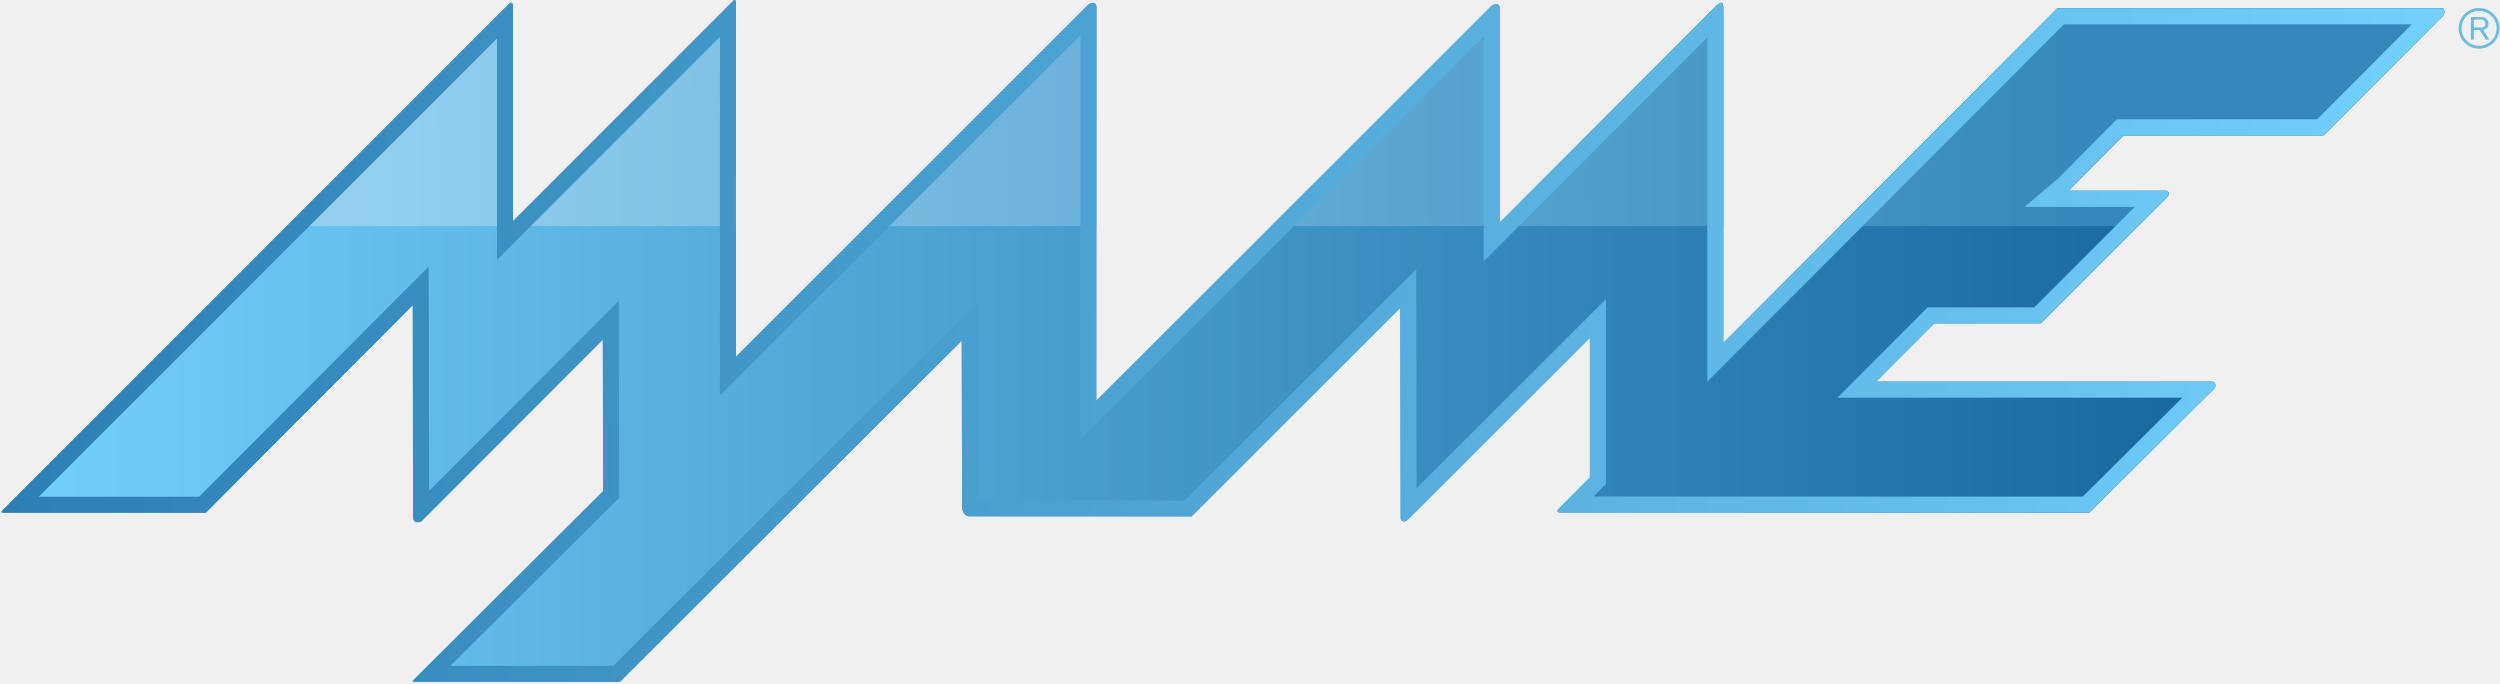
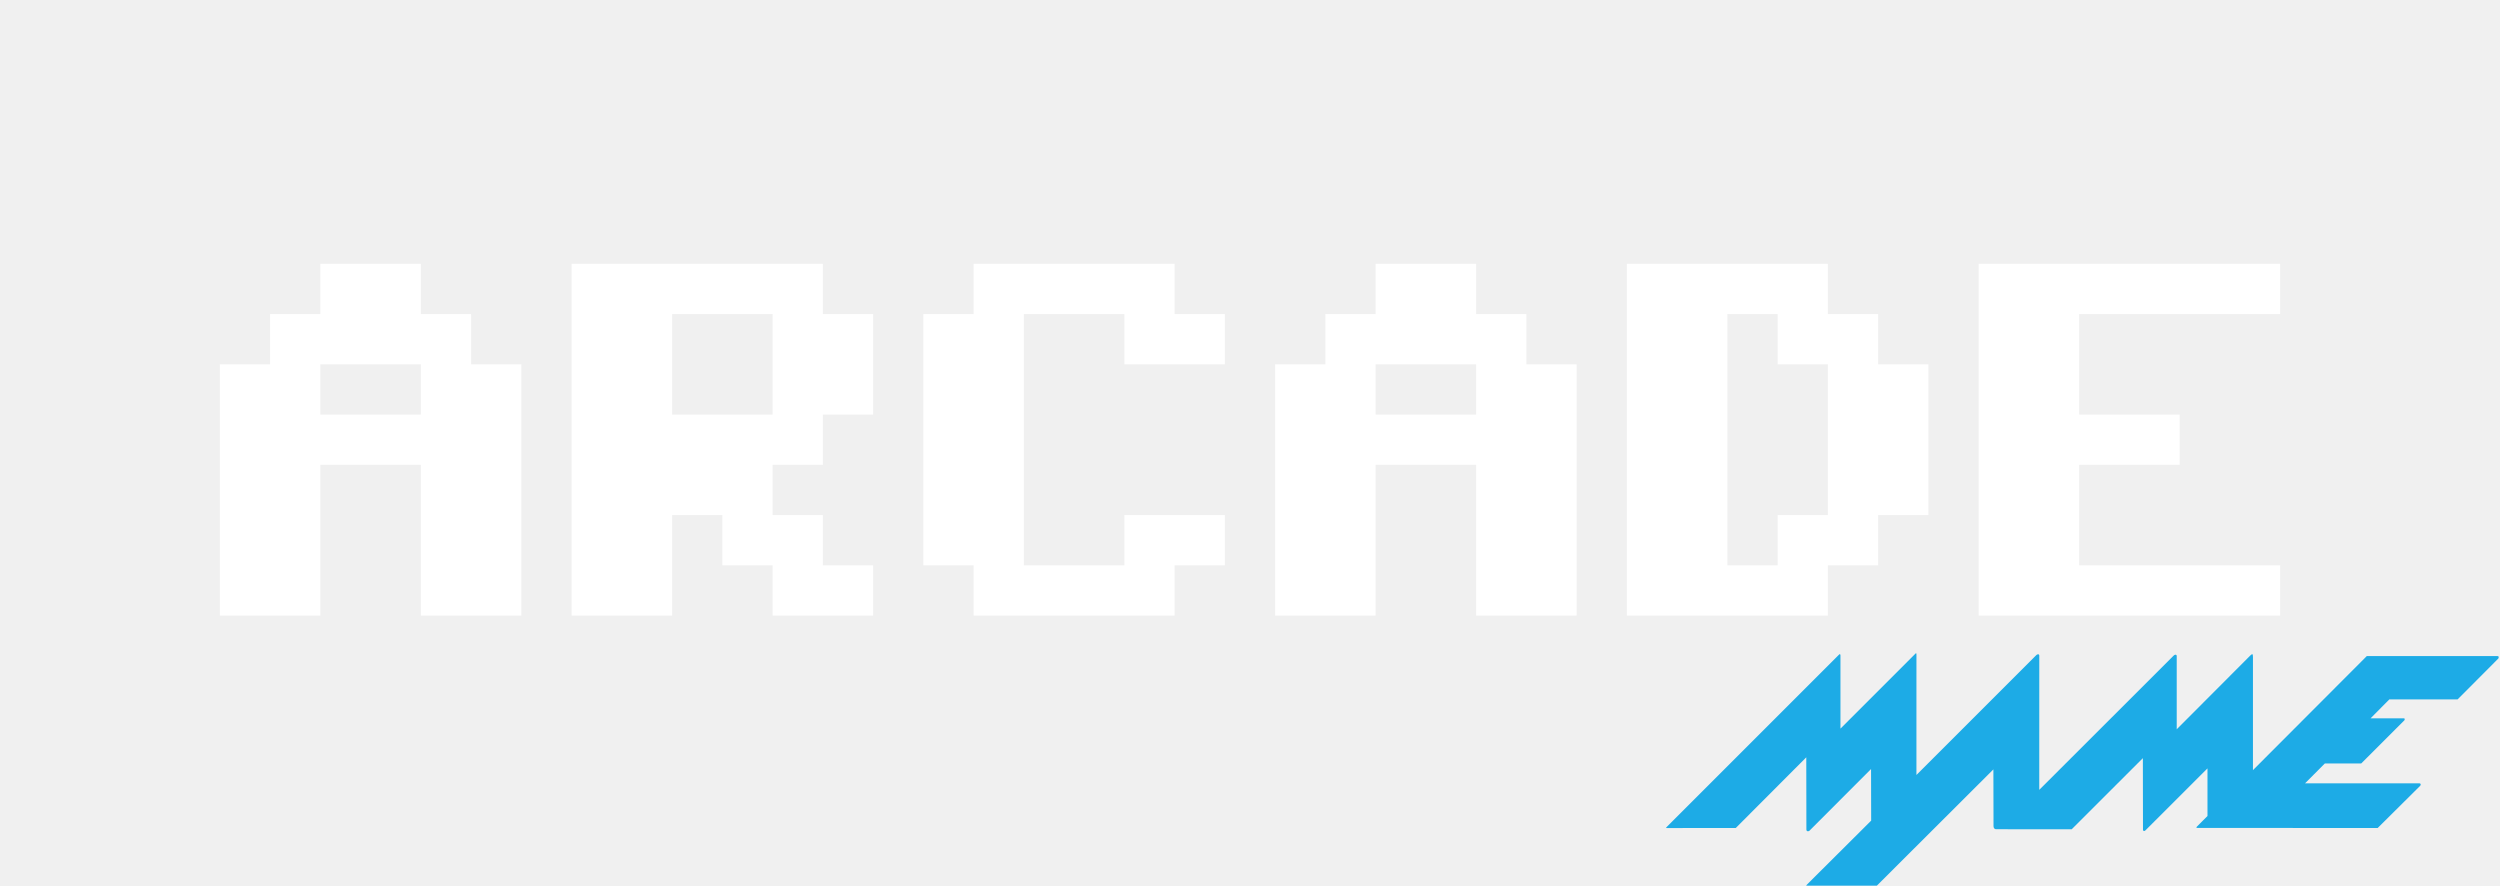
- <svg xmlns="http://www.w3.org/2000/svg" width="468" height="128" fill="none" viewBox="0 0 468 128">
-   <defs>
-     <linearGradient id="mainlogo__a" x1=".291" x2="457.582" y1="63.828" y2="63.828" class="mainlogo__a" gradientUnits="userSpaceOnUse">
-       <stop stop-color="#74D0FC" />
-       <stop offset="1" stop-color="#0E5C93" />
-     </linearGradient>
-     <linearGradient id="mainlogo__b" x1="70" x2="440.5" y1="46.828" y2="45.328" class="mainlogo__b" gradientUnits="userSpaceOnUse">
-       <stop stop-color="#93D0F0" />
-       <stop offset=".869" stop-color="#3588BB" />
-     </linearGradient>
-     <linearGradient id="mainlogo__c" x1="70" x2="440.5" y1="46.828" y2="45.328" class="mainlogo__c" gradientUnits="userSpaceOnUse">
-       <stop stop-color="#93D0F0" />
-       <stop offset=".869" stop-color="#3588BB" />
-     </linearGradient>
-     <linearGradient id="mainlogo__d" x1="70" x2="440.5" y1="46.828" y2="45.328" class="mainlogo__d" gradientUnits="userSpaceOnUse">
-       <stop stop-color="#93D0F0" />
-       <stop offset=".869" stop-color="#3588BB" />
-     </linearGradient>
-     <linearGradient id="mainlogo__e" x1="70" x2="440.5" y1="46.828" y2="45.328" class="mainlogo__e" gradientUnits="userSpaceOnUse">
-       <stop stop-color="#93D0F0" />
-       <stop offset=".869" stop-color="#3588BB" />
-     </linearGradient>
-     <linearGradient id="mainlogo__f" x1="-195.5" x2="457.582" y1="57.328" y2="63.828" class="mainlogo__f" gradientUnits="userSpaceOnUse">
-       <stop stop-color="#0E5C93" />
-       <stop offset="1" stop-color="#74D0FC" />
-     </linearGradient>
-   </defs>
-   <g class="mainlogo__mainlogo">
-     <g class="mainlogo__Group mainlogo__591">
-       <path fill="url(#mainlogo__a)" d="m137.631.026.002-.004s-.169-.124-.437.214L96.04 41.394V1.024c0-.32-.158-.423-.22-.452l-.106-.04a.309.309 0 0 0-.297.056L.372 95.632c-.212.307.045.354.164.36l37.98-.001.002.002 38.747-38.842.063 39.674c-.02.874.655.93.655.93l.168.007c.223.003.61-.026.803-.237l33.889-33.937.064 28.34-35.542 35.397c-.275.382.19.33.197.326l38.466.002 64.007-63.875.074 31.16c.002.856.538 1.397.538 1.397s.441.32.71.316l41.69.023 39.091-39.059.065 39.432c.026.325.29.474.433.532l.094.026c.047.014.391.099.819-.324l34.08-34.051v26.15l-5.866 5.891c-.27.272-.235.401-.213.44l.036.047a.493.493 0 0 0 .394.184l6.467-.001-.002.005 92.676.022 23.34-23.181c.414-.532.28-.862.215-.969l-.027-.037-.013-.033c-.038-.088-.17-.307-.522-.306l-62.902-.002 10.882-10.903h19.967l23.762-23.76c.317-.696-.018-.934-.018-.934l-.017-.024c-.034-.042-.13-.121-.34-.095l-18.241-.001.058-.05 10.256-10.344h37.498l22.304-22.384c.363-.365.255-.877.198-1.067l-.029-.076s0-.253-.635-.253l-71.729.002-62.524 62.645V1.958c0-.936-.131-1.252-.189-1.347l-.029-.034s-.267-.302-1.114.534l-40.538 40.595V1.52c0-.609-.456-.717-.456-.717l-.049-.011c-.168-.024-.751-.042-1.392.707l-73.606 73.529.014-73.737c0-.47-.279-.651-.408-.71l-.065-.025s-.662-.17-1.425.714l-65.583 65.52.014-66.178c0-.515-.105-.579-.147-.587Z" class="mainlogo__Path" />
-       <g class="mainlogo__Subtract">
-         <path fill="url(#mainlogo__b)" d="M456.858 1.549c.624 0 .635.244.635.253l.028.076c.058.19.166.702-.198 1.067l-22.302 22.383h-37.499l-10.255 10.346-.059.049h18.241c.21-.025.305.054.34.095l.017.025s.335.237.018.933l-5.552 5.552h-55.841l40.698-40.777 71.729-.002Z" />
-         <path fill="url(#mainlogo__c)" d="M321.273 1.111c.848-.835 1.115-.534 1.115-.534l.028.034c.058.095.189.411.189 1.346v40.371h-84.638L278.838 1.5c.641-.748 1.224-.73 1.392-.706l.049.01s.456.11.456.717v40.185l40.538-40.594Z" />
-         <path fill="url(#mainlogo__d)" d="m204.773.557.065.025c.129.059.408.24.408.709l-.008 41.037h-42.986l41.097-41.057c.763-.884 1.424-.714 1.424-.714Z" />
-         <path fill="url(#mainlogo__e)" d="M137.196.235c.268-.337.439-.213.439-.213l-.003.003c.042.009.147.073.147.587l-.008 41.716H53.678L95.418.588a.31.31 0 0 1 .297-.057l.105.041c.063.029.22.131.22.452l.001 40.37L137.196.235Z" />
-       </g>
-       <path fill="url(#mainlogo__f)" d="M137.195.235c.268-.337.439-.213.439-.213l-.003.004c.042.009.147.072.147.587l-.001.204-.012 65.973 65.583-65.519c.763-.884 1.424-.714 1.424-.714l.065.025c.129.059.408.24.408.71l-.014 73.737L278.837 1.5c.641-.748 1.224-.731 1.392-.707l.049.01s.456.11.456.717v40.185l40.538-40.594c.848-.835 1.115-.534 1.115-.534l.028.034c.058.095.189.411.189 1.346v62.24L385.128 1.55l71.729-.002c.62 0 .635.241.635.253l.028.076c.058.19.166.702-.198 1.067L435.02 25.33h-37.499l-10.255 10.345-.059.049h18.241c.209-.025.305.054.34.095l.017.025s.335.238.018.933l-.375.374-23.387 23.387h-19.967L351.212 71.44l62.902.001c.352 0 .484.22.523.307l.012.033.027.037c.065.107.198.437-.215.968l-23.34 23.182-92.676-.023.002-.004h-6.467a.474.474 0 0 1-.338-.126l-.056-.057-.036-.048c-.022-.038-.056-.168.214-.44l5.865-5.89V63.23l-34.08 34.05c-.426.422-.77.34-.819.325l-.093-.026c-.144-.058-.409-.207-.434-.532l-.065-39.432-39.091 39.059-41.69-.024c-.265.004-.698-.307-.71-.315 0 0-.537-.541-.539-1.397l-.073-31.16-64.008 63.875-38.465-.002c-.006.004-.473.056-.198-.326l35.543-35.396-.064-28.341-33.889 33.937c-.193.21-.58.24-.804.237l-.168-.007c-.017-.002-.673-.068-.654-.93l-.063-39.674-38.747 38.842-.002-.002-37.98.001c-.105-.005-.314-.042-.223-.257l.059-.103L95.417.588a.31.31 0 0 1 .297-.057l.105.041c.063.029.22.132.22.452l.001 40.37L137.195.235ZM386.371 4.55l-66.768 66.898.001-64.42-41.87 41.927V6.841l-75.505 75.426.014-75.654-67.48 67.416.013-67.132-41.736 41.74-.001-41.43L7.254 92.991h30.021l42.979-43.084.065 42.004 35.508-35.556.083 36.817L84.3 124.65l30.485.001 68.233-68.089.086 37.088 38.702.022 43.32-43.284.067 41.006 35.436-35.403V90.62l-2.313 2.322h4.829l-.002.005 86.741.02 18.654-18.526h-64.559l16.871-16.903h19.968l18.815-18.814h-20.637l6.229-5.253 11.046-11.14h37.502L451.489 4.55h-65.118Z" class="mainlogo__Path mainlogo__(Stroke)" />
-     </g>
-     <g class="mainlogo__Group mainlogo__592">
-       <path fill="#6BBBE2" fill-rule="evenodd" d="M466.782 7.998a3.814 3.814 0 0 1-2.703 1.115A3.79 3.79 0 0 1 461.387 8a3.775 3.775 0 0 1-1.125-2.699c0-2.097 1.716-3.8 3.817-3.8a3.83 3.83 0 0 1 2.703 1.111 3.794 3.794 0 0 1 0 5.387Zm-5.021-5.013A3.233 3.233 0 0 0 460.8 5.3c0 .878.335 1.7.961 2.318a3.269 3.269 0 0 0 2.318.958 3.285 3.285 0 0 0 3.29-3.276 3.273 3.273 0 0 0-3.29-3.268c-.87 0-1.695.335-2.318.954Z" class="mainlogo__Shape" clip-rule="evenodd" />
-       <path fill="#6BBBE2" fill-rule="evenodd" d="M463.101 7.418V5.621h1.091l1.157 1.797h.668l-1.189-1.832a.79.79 0 0 1 .021-.004c.233-.047.986-.198.986-1.153 0-.391-.133-.744-.451-.979-.323-.244-.663-.248-1.237-.254h-1.598v4.222h.552Zm1.122-2.262h-1.122V3.664h1.125c.31 0 .578 0 .791.178.241.196.252.479.252.591 0 .307-.14.587-.531.682-.168.041-.336.041-.515.041Z" class="mainlogo__Shape" clip-rule="evenodd" />
-     </g>
-   </g>
+ <svg xmlns="http://www.w3.org/2000/svg" width="398" height="141" viewBox="0 0 398 141">
+   <path id="mainlogo" fill="#1dabe6" stroke="none" d="M 305.057 104.006 L 305.056 104.008 C 305.069 104.01 305.099 104.028 305.099 104.178 L 305.095 123.359 L 305.099 123.377 L 305.105 123.367 L 324.104 104.369 C 324.325 104.112 324.517 104.161 324.517 104.161 L 324.536 104.169 C 324.573 104.186 324.654 104.238 324.654 104.374 L 324.65 125.747 L 345.984 104.435 C 346.17 104.218 346.339 104.223 346.387 104.23 L 346.402 104.233 C 346.402 104.233 346.534 104.264 346.534 104.441 L 346.534 116.088 L 346.539 116.125 L 346.571 116.064 L 358.284 104.322 C 358.529 104.08 358.607 104.167 358.607 104.167 L 358.615 104.177 C 358.632 104.205 358.67 104.296 358.67 104.567 L 358.67 122.607 L 376.792 104.449 L 377.458 105.323 L 376.792 104.449 L 397.582 104.449 C 397.766 104.449 397.766 104.522 397.766 104.522 L 397.774 104.544 C 397.791 104.6 397.822 104.748 397.717 104.854 L 391.253 111.341 L 380.384 111.341 L 377.411 114.34 L 377.394 114.354 L 382.681 114.354 C 382.742 114.347 382.77 114.37 382.78 114.382 L 382.785 114.389 C 382.785 114.389 382.882 114.458 382.79 114.659 L 375.903 121.546 L 370.115 121.546 L 366.961 124.706 L 385.193 124.707 C 385.295 124.707 385.333 124.77 385.344 124.796 L 385.348 124.805 L 385.356 124.816 C 385.375 124.847 385.414 124.943 385.294 125.097 L 378.529 131.816 L 351.667 131.809 L 351.668 131.808 L 349.793 131.808 C 349.734 131.811 349.695 131.774 349.679 131.755 L 349.669 131.741 C 349.662 131.73 349.652 131.692 349.731 131.614 L 351.431 129.906 L 351.431 122.327 L 341.553 132.196 C 341.429 132.319 341.329 132.294 341.315 132.29 L 341.288 132.283 C 341.247 132.266 341.17 132.223 341.163 132.128 L 341.144 120.699 L 329.815 132.02 L 329.296 131.169 L 329.814 132.02 L 317.73 132.013 C 317.652 132.015 317.54 131.935 317.54 131.935 L 318.462 131.103 L 317.54 131.934 L 317.525 131.922 C 317.482 131.886 317.369 131.765 317.368 131.517 L 317.347 122.486 L 298.795 140.999 L 287.646 140.999 C 287.644 141 287.509 141.015 287.589 140.904 L 297.89 130.645 L 298.242 130.801 L 297.89 130.644 L 297.872 122.431 L 288.049 132.267 C 287.994 132.328 287.881 132.336 287.816 132.336 L 287.768 132.334 C 287.768 132.334 287.572 132.317 287.578 132.064 L 287.56 120.565 L 276.329 131.823 L 276.329 131.822 L 265.32 131.823 C 265.286 131.821 265.212 131.807 265.273 131.718 L 292.821 104.17 C 292.851 104.145 292.885 104.148 292.907 104.154 L 292.938 104.166 C 292.956 104.174 293.001 104.204 293.001 104.297 L 293.002 115.998 L 304.93 104.068 C 305.008 103.971 305.057 104.006 305.057 104.006 Z" />
+   <path id="ARCADE" fill="#ffffff" fill-rule="evenodd" stroke="none" d="M 315 42 L 363 42 L 363 50 L 331 50 L 331 66 L 347 66 L 347 74 L 331 74 L 331 90 L 363 90 L 363 98 L 315 98 Z M 259 42 L 291 42 L 291 50 L 299 50 L 299 58 L 307 58 L 307 82 L 299 82 L 299 90 L 291 90 L 291 98 L 259 98 Z M 275 50 L 275 90 L 283 90 L 283 82 L 291 82 L 291 58 L 283 58 L 283 50 Z M 219 42 L 235 42 L 235 50 L 243 50 L 243 58 L 251 58 L 251 98 L 235 98 L 235 74 L 219 74 L 219 98 L 203 98 L 203 58 L 211 58 L 211 50 L 219 50 Z M 219 58 L 219 66 L 235 66 L 235 58 Z M 155 42 L 187 42 L 187 50 L 195 50 L 195 58 L 179 58 L 179 50 L 163 50 L 163 90 L 179 90 L 179 82 L 195 82 L 195 90 L 187 90 L 187 98 L 155 98 L 155 90 L 147 90 L 147 50 L 155 50 Z M 91 42 L 131 42 L 131 50 L 139 50 L 139 66 L 131 66 L 131 74 L 123 74 L 123 82 L 131 82 L 131 90 L 139 90 L 139 98 L 123 98 L 123 90 L 115 90 L 115 82 L 107 82 L 107 98 L 91 98 Z M 107 50 L 107 66 L 123 66 L 123 50 Z M 51 42 L 67 42 L 67 50 L 75 50 L 75 58 L 83 58 L 83 98 L 67 98 L 67 74 L 51 74 L 51 98 L 35 98 L 35 58 L 43 58 L 43 50 L 51 50 Z M 51 58 L 51 66 L 67 66 L 67 58 Z" />
</svg>
